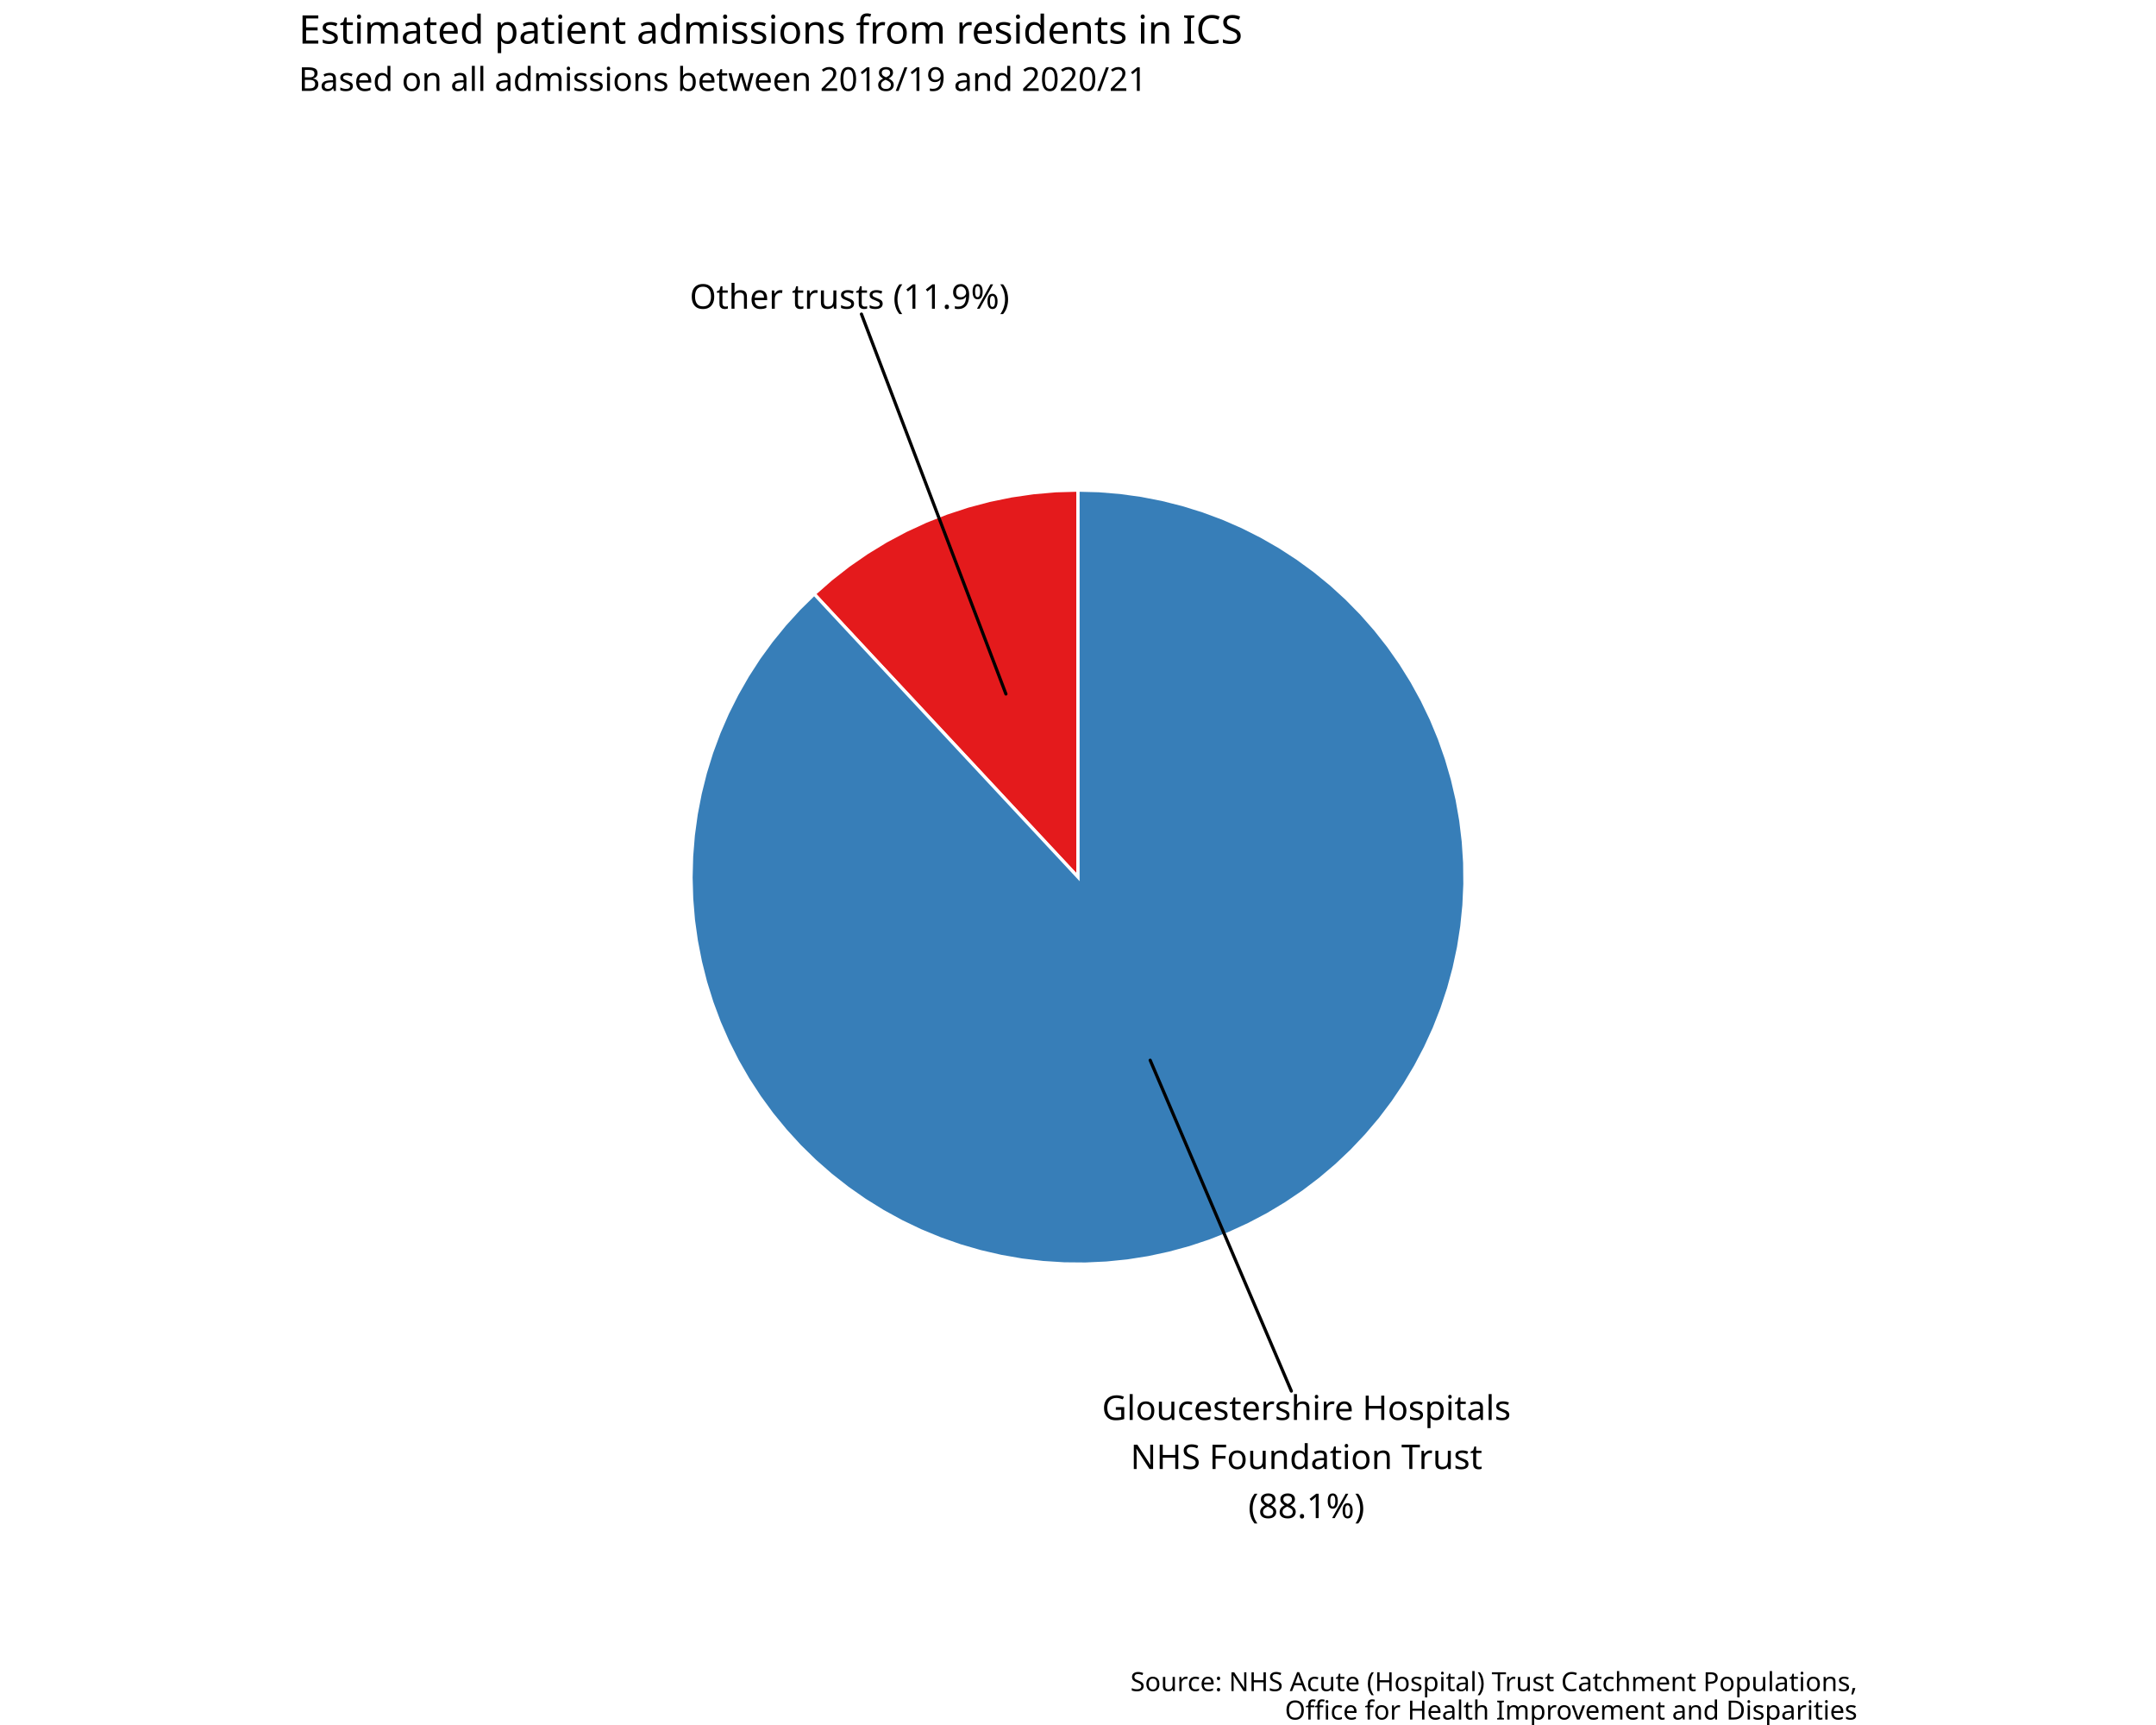
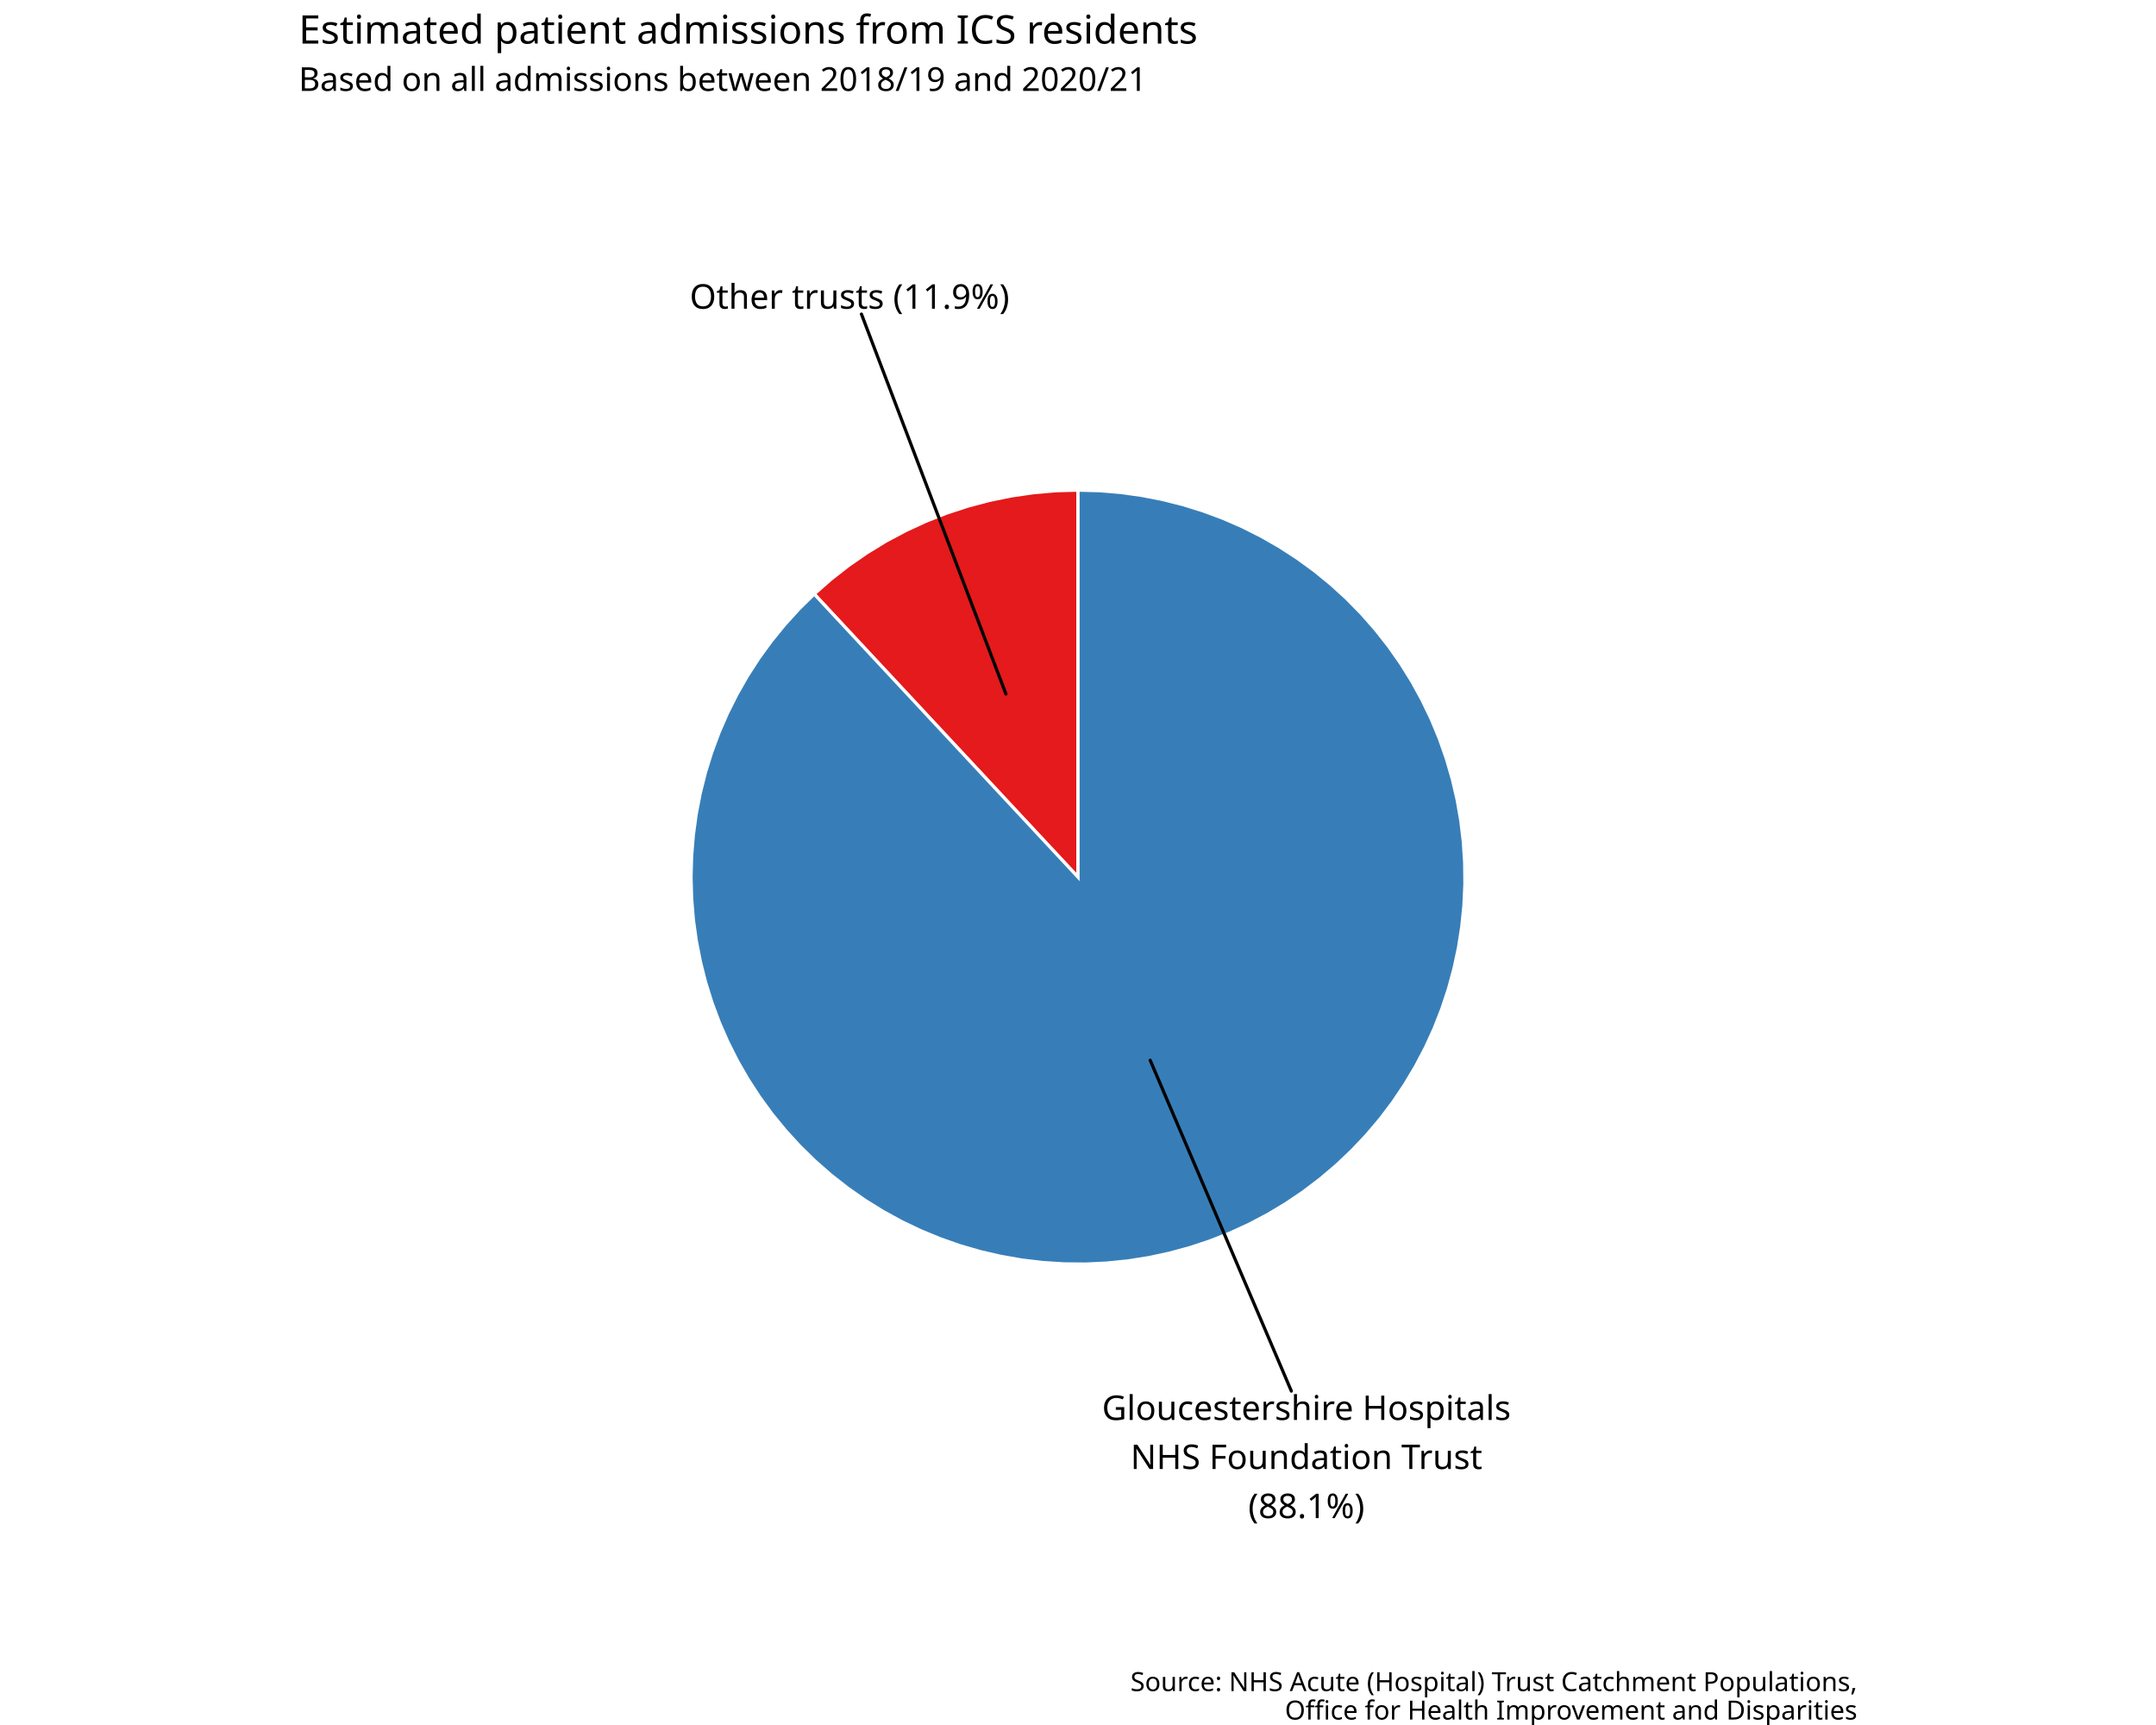
<svg xmlns="http://www.w3.org/2000/svg" class="svglite" data-engine-version="2.0" width="720.00pt" height="576.00pt" viewBox="0 0 720.00 576.00">
  <defs>
    <style type="text/css">
    .svglite line, .svglite polyline, .svglite polygon, .svglite path, .svglite rect, .svglite circle {
      fill: none;
      stroke: #000000;
      stroke-linecap: round;
      stroke-linejoin: round;
      stroke-miterlimit: 10.00;
    }
  </style>
  </defs>
  <rect width="100%" height="100%" style="stroke: none; fill: #FFFFFF;" />
  <defs>
    <clipPath id="cpMC4wMHw3MjAuMDB8MC4wMHw1NzYuMDA=">
      <rect x="0.00" y="0.00" width="720.00" height="576.00" />
    </clipPath>
  </defs>
  <g clip-path="url(#cpMC4wMHw3MjAuMDB8MC4wMHw1NzYuMDA=)">
</g>
  <defs>
    <clipPath id="cpOTkuNzV8NjIwLjI1fDMyLjY0fDU1My4xMw==">
      <rect x="99.75" y="32.64" width="520.50" height="520.50" />
    </clipPath>
  </defs>
  <g clip-path="url(#cpOTkuNzV8NjIwLjI1fDMyLjY0fDU1My4xMw==)">
    <polygon points="360.00,292.89 360.00,285.71 360.00,278.53 360.00,271.35 360.00,264.17 360.00,256.99 360.00,249.81 360.00,242.63 360.00,235.45 360.00,228.27 360.00,221.09 360.00,213.91 360.00,206.73 360.00,199.56 360.00,192.38 360.00,185.20 360.00,178.02 360.00,170.84 360.00,163.66 352.55,163.87 345.12,164.52 337.74,165.59 330.43,167.09 323.23,169.00 316.14,171.33 309.21,174.06 302.44,177.19 295.86,180.70 289.50,184.59 283.37,188.83 277.49,193.43 271.90,198.35 276.79,203.60 281.68,208.85 286.58,214.11 291.47,219.36 296.37,224.61 301.26,229.86 306.16,235.11 311.05,240.37 315.95,245.62 320.84,250.87 325.74,256.12 330.63,261.37 335.53,266.63 340.42,271.88 345.32,277.13 350.21,282.38 355.11,287.63 360.00,292.89 " style="stroke-width: 1.07; stroke: #FFFFFF; stroke-linecap: butt; stroke-linejoin: miter; fill: #E41A1C;" />
    <polygon points="360.00,292.89 355.11,287.63 350.21,282.38 345.32,277.13 340.42,271.88 335.53,266.63 330.63,261.37 325.74,256.12 320.84,250.87 315.95,245.62 311.05,240.37 306.16,235.11 301.26,229.86 296.37,224.61 291.47,219.36 286.58,214.11 281.68,208.85 276.79,203.60 271.90,198.35 266.85,203.32 262.09,208.55 257.62,214.04 253.45,219.76 249.61,225.71 246.10,231.85 242.92,238.18 240.10,244.67 237.64,251.31 235.55,258.07 233.83,264.94 232.49,271.89 231.53,278.90 230.96,285.96 230.77,293.03 230.98,300.11 231.56,307.16 232.54,314.17 233.90,321.12 235.63,327.98 237.74,334.74 240.21,341.37 243.05,347.86 246.23,354.18 249.76,360.32 253.62,366.25 257.79,371.97 262.28,377.44 267.05,382.67 272.11,387.62 277.43,392.29 283.00,396.66 288.79,400.72 294.81,404.46 301.01,407.86 307.40,410.92 313.94,413.62 320.62,415.97 327.42,417.94 334.31,419.53 341.29,420.75 348.31,421.58 355.38,422.03 362.46,422.09 369.53,421.76 376.57,421.05 383.56,419.95 390.48,418.46 397.31,416.61 404.03,414.38 410.62,411.79 417.05,408.84 423.32,405.54 429.39,401.90 435.26,397.94 440.89,393.66 446.29,389.08 451.43,384.21 456.29,379.07 460.87,373.67 465.14,368.02 469.09,362.15 472.72,356.07 476.01,349.81 478.96,343.37 481.54,336.78 483.76,330.06 485.61,323.23 487.09,316.30 488.18,309.31 488.89,302.27 489.21,295.20 489.14,288.12 488.68,281.05 487.84,274.03 486.62,267.05 485.01,260.16 483.03,253.36 480.69,246.69 477.98,240.15 474.91,233.77 471.50,227.56 467.76,221.56 463.69,215.76 459.31,210.20 454.64,204.89 449.68,199.84 444.45,195.07 438.96,190.59 433.24,186.42 427.30,182.57 421.16,179.05 414.84,175.87 408.35,173.04 401.72,170.58 394.96,168.48 388.09,166.75 381.14,165.40 374.13,164.43 367.08,163.85 360.00,163.66 360.00,170.84 360.00,178.02 360.00,185.20 360.00,192.38 360.00,199.56 360.00,206.73 360.00,213.91 360.00,221.09 360.00,228.27 360.00,235.45 360.00,242.63 360.00,249.81 360.00,256.99 360.00,264.17 360.00,271.35 360.00,278.53 360.00,285.71 360.00,292.89 " style="stroke-width: 1.07; stroke: #FFFFFF; stroke-linecap: butt; stroke-linejoin: miter; fill: #377EB8;" />
    <line x1="287.68" y1="104.88" x2="335.93" y2="231.73" style="stroke-width: 1.07;" />
    <line x1="431.25" y1="464.50" x2="384.11" y2="354.03" style="stroke-width: 1.07;" />
    <text x="283.72" y="103.08" text-anchor="middle" style="font-size: 11.38px; font-family: sans;" textLength="102.48px" lengthAdjust="spacingAndGlyphs">Other trusts (11.9%)</text>
    <text x="436.28" y="474.14" text-anchor="middle" style="font-size: 11.38px; font-family: sans;" textLength="129.70px" lengthAdjust="spacingAndGlyphs">Gloucestershire Hospitals</text>
    <text x="436.28" y="490.52" text-anchor="middle" style="font-size: 11.38px; font-family: sans;" textLength="113.24px" lengthAdjust="spacingAndGlyphs">NHS Foundation Trust</text>
    <text x="436.28" y="506.91" text-anchor="middle" style="font-size: 11.38px; font-family: sans;" textLength="39.85px" lengthAdjust="spacingAndGlyphs">(88.1%)</text>
  </g>
  <g clip-path="url(#cpMC4wMHw3MjAuMDB8MC4wMHw1NzYuMDA=)">
    <text x="99.75" y="30.35" style="font-size: 11.00px; font-family: sans;" textLength="270.34px" lengthAdjust="spacingAndGlyphs">Based on all admissions between 2018/19 and 2020/21</text>
-     <text x="99.75" y="14.56" style="font-size: 13.20px; font-family: sans;" textLength="298.64px" lengthAdjust="spacingAndGlyphs">Estimated patient admissions from residents in ICS</text>
+     <text x="99.75" y="14.56" style="font-size: 13.20px; font-family: sans;" textLength="284.70px" lengthAdjust="spacingAndGlyphs">Estimated patient admissions from ICS residents</text>
    <text x="620.25" y="564.67" text-anchor="end" style="font-size: 8.80px; font-family: sans;" textLength="234.80px" lengthAdjust="spacingAndGlyphs">Source: NHS Acute (Hospital) Trust Catchment Populations,</text>
    <text x="620.25" y="574.17" text-anchor="end" style="font-size: 8.80px; font-family: sans;" textLength="178.05px" lengthAdjust="spacingAndGlyphs">Office for Health Improvement and Disparities</text>
  </g>
</svg>
